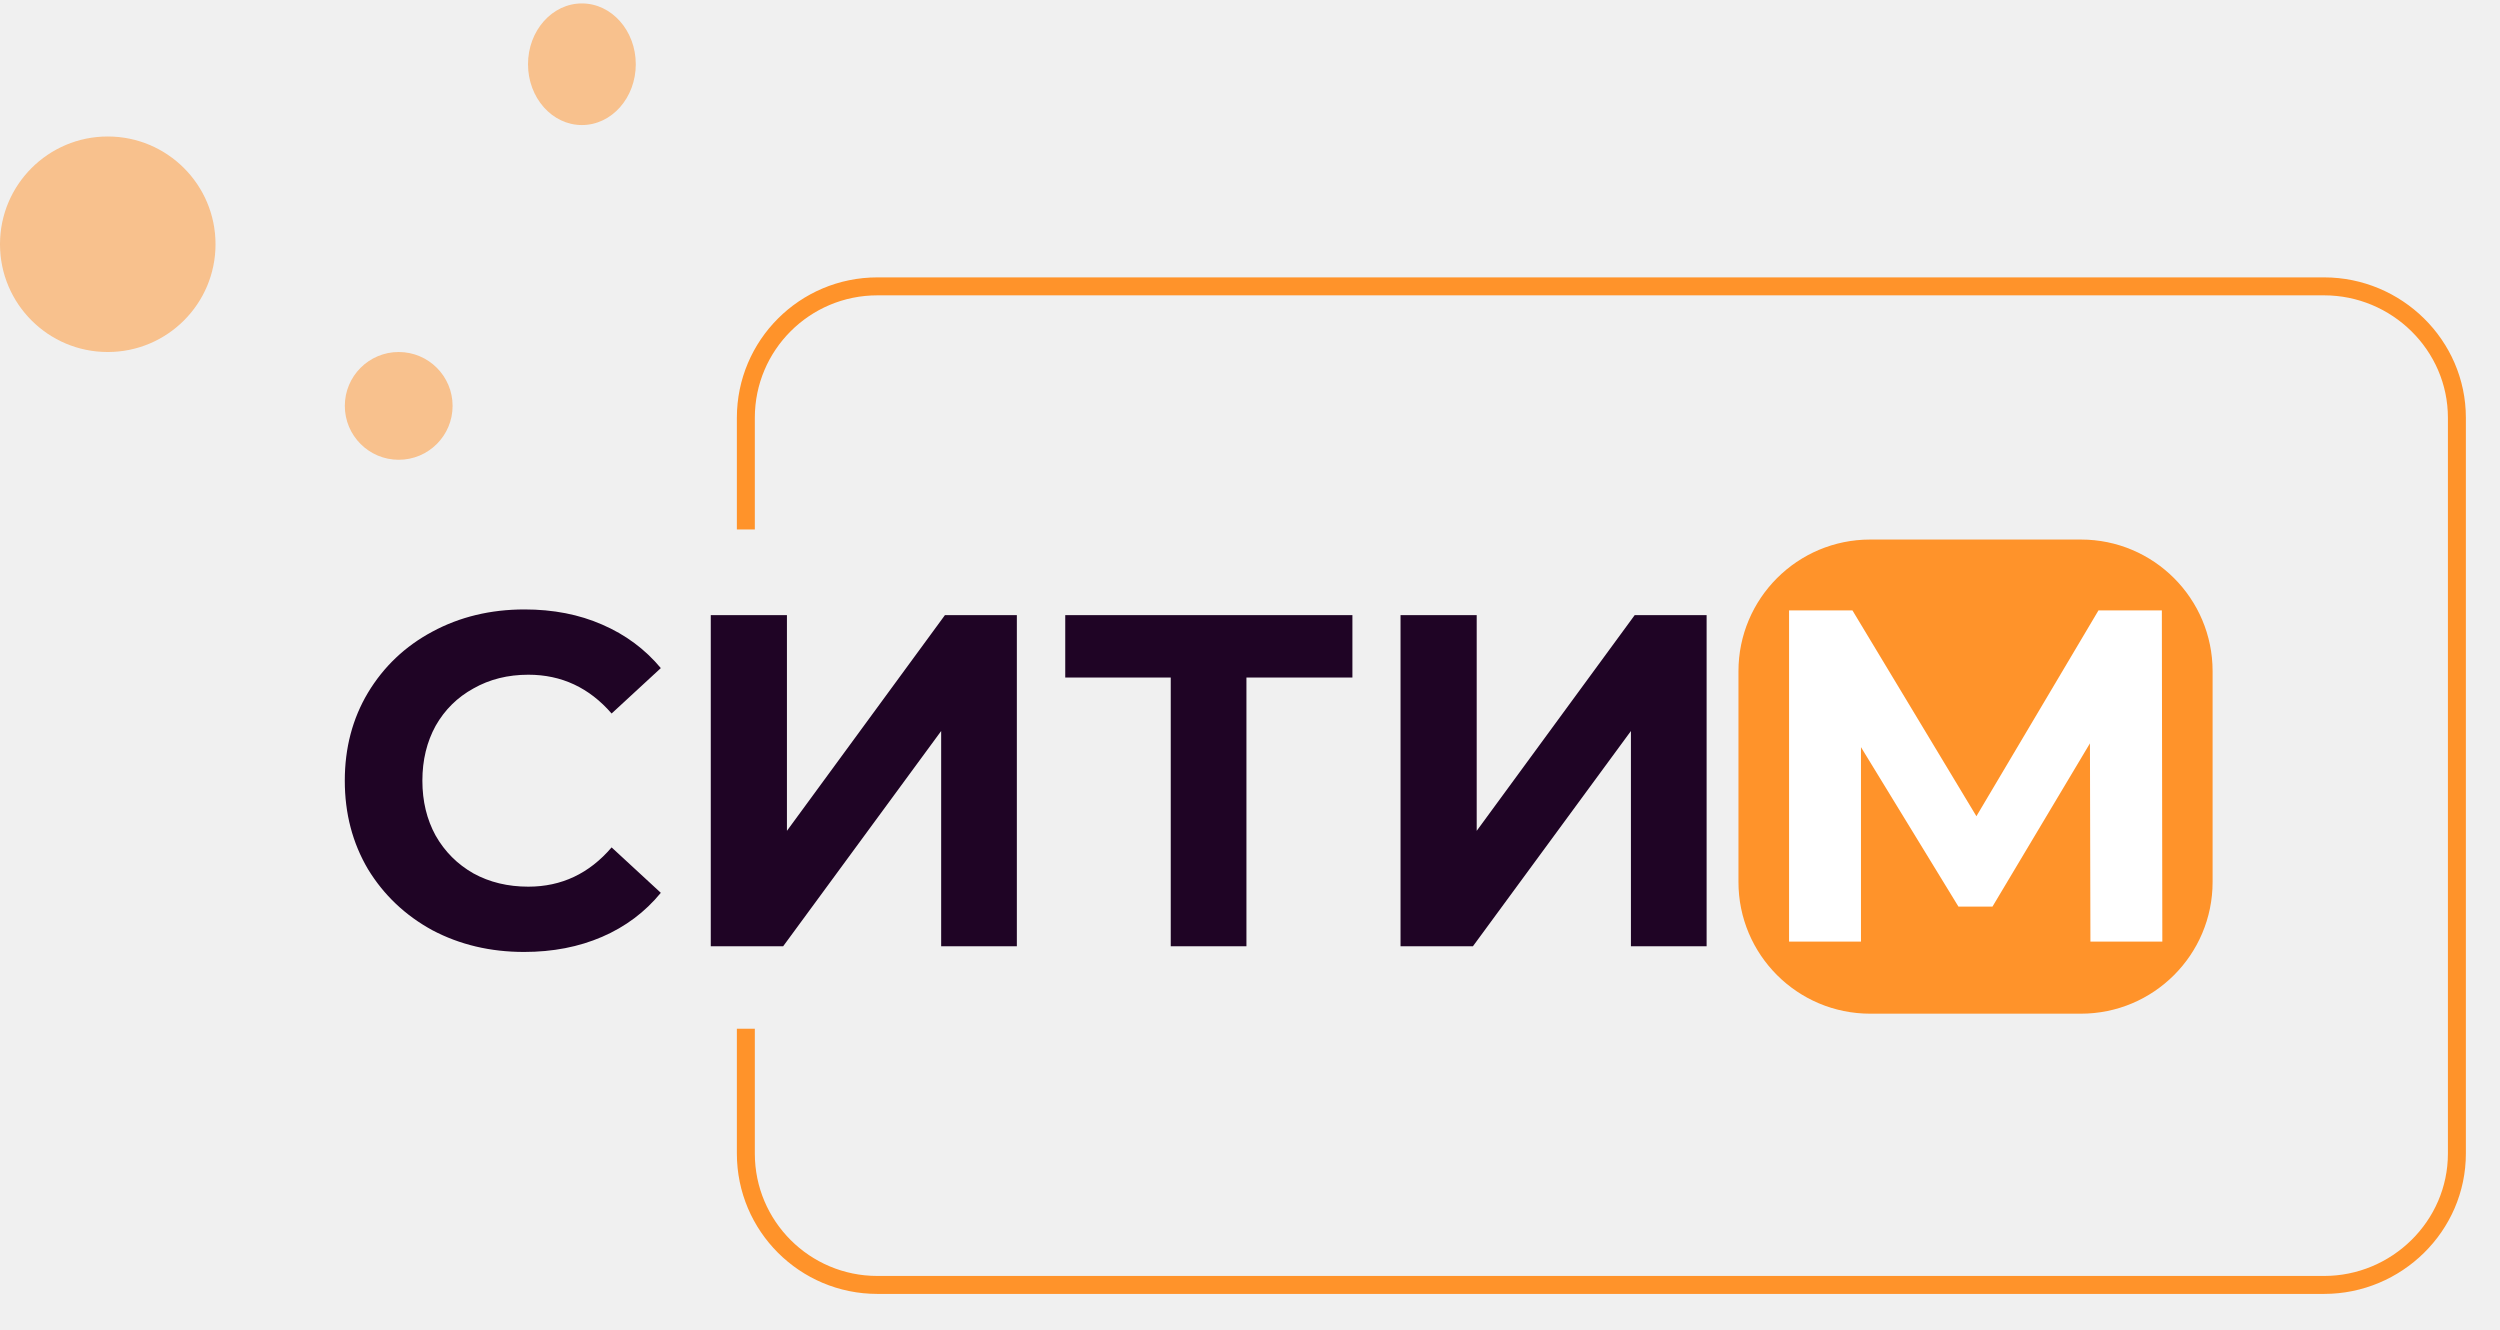
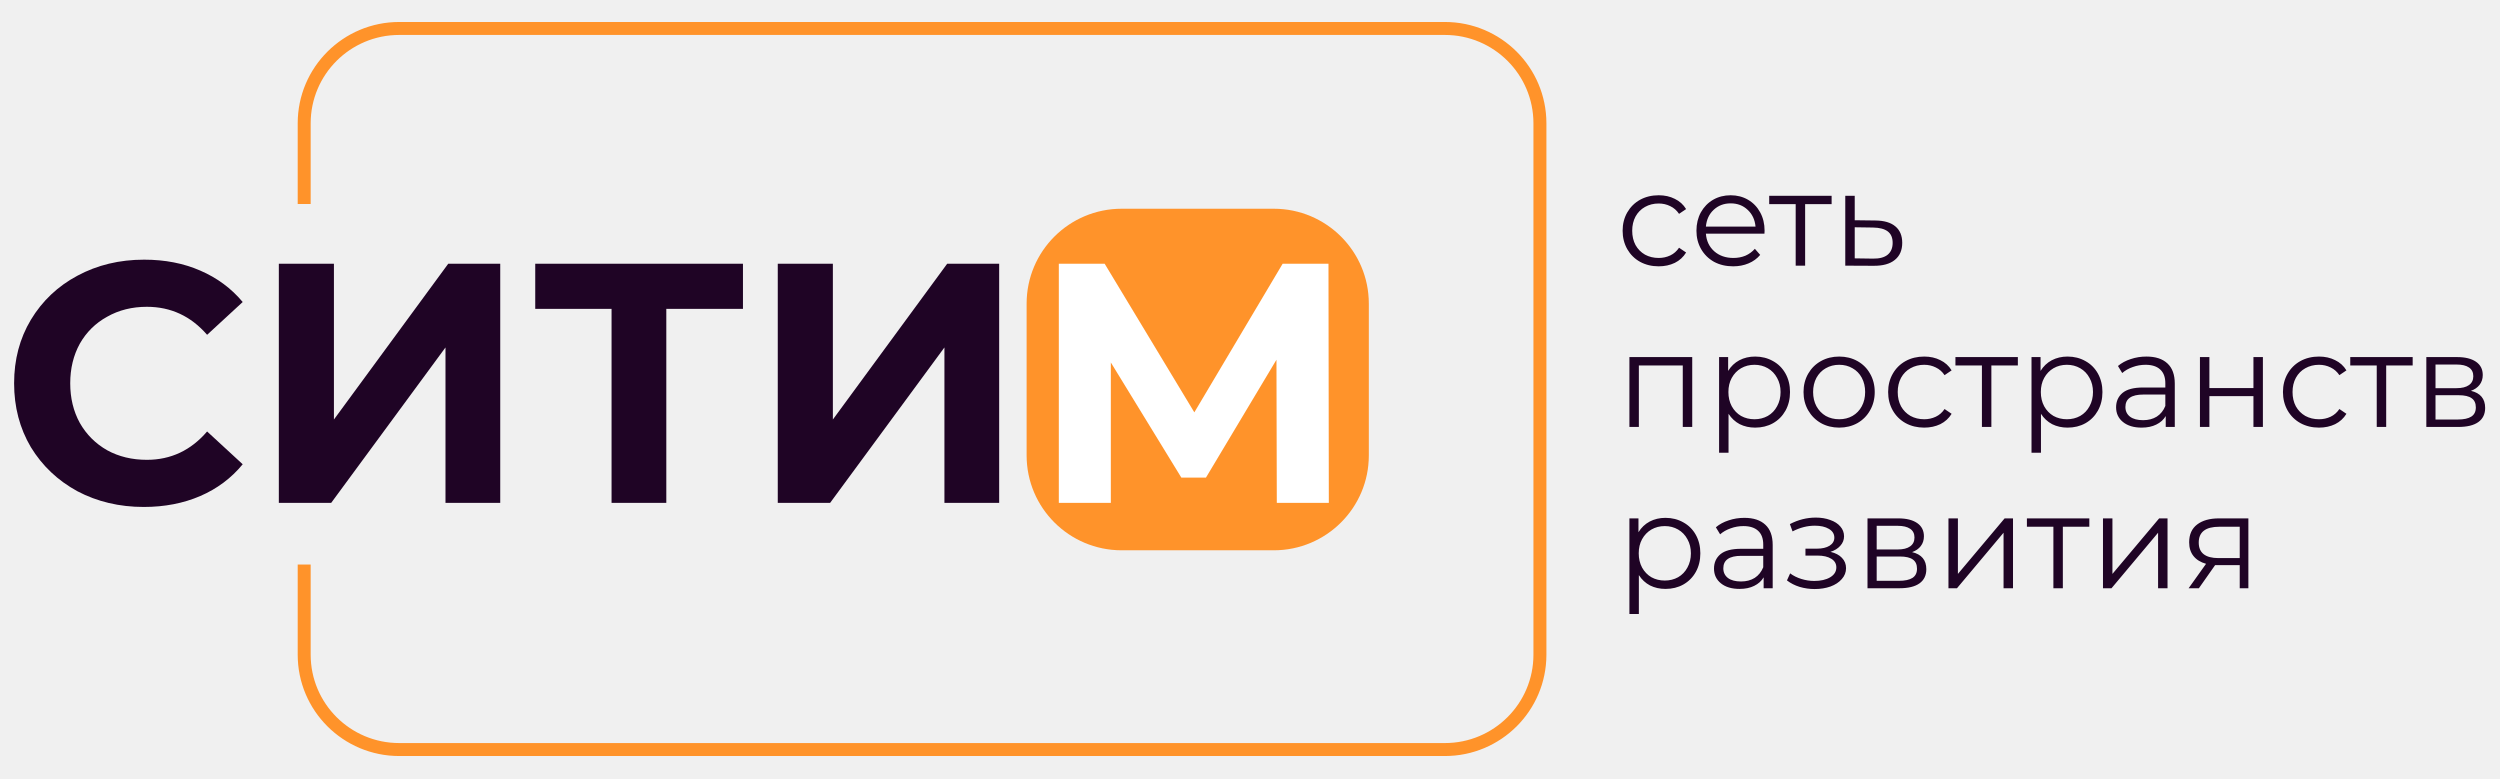
- <svg xmlns="http://www.w3.org/2000/svg" width="696" height="370" viewBox="0 0 696 370" fill="none">
-   <circle cx="30" cy="68" r="30" fill="#FF932A" fill-opacity="0.5" />
-   <path d="M579.321 150.209H520.655C500.404 150.209 483.988 166.625 483.988 186.876V245.543C483.988 265.793 500.404 282.209 520.655 282.209H579.321C599.572 282.209 615.988 265.793 615.988 245.543V186.876C615.988 166.625 599.572 150.209 579.321 150.209Z" fill="#FF932A" />
-   <path d="M207.643 147.395V116.303C207.643 96.101 224.037 79.724 244.258 79.724H647.028C667.25 79.724 683.999 96.101 683.999 116.303V321.145C683.999 341.347 667.25 357.724 647.028 357.724H244.258C224.037 357.724 207.643 341.347 207.643 321.145V286.395" stroke="#FF932A" stroke-width="5" />
-   <path d="M145.908 265.023C136.513 265.023 127.995 263.004 120.356 258.965C112.805 254.838 106.834 249.175 102.444 241.975C98.142 234.687 95.99 226.477 95.99 217.345C95.99 208.214 98.142 200.048 102.444 192.848C106.834 185.56 112.805 179.897 120.356 175.858C127.995 171.731 136.556 169.667 146.039 169.667C154.03 169.667 161.23 171.072 167.639 173.882C174.137 176.692 179.581 180.731 183.971 185.999L170.273 198.643C164.039 191.443 156.313 187.843 147.093 187.843C141.386 187.843 136.293 189.116 131.815 191.662C127.337 194.121 123.825 197.589 121.278 202.067C118.82 206.545 117.59 211.638 117.59 217.345C117.59 223.053 118.82 228.145 121.278 232.623C123.825 237.102 127.337 240.614 131.815 243.16C136.293 245.619 141.386 246.848 147.093 246.848C156.313 246.848 164.039 243.204 170.273 235.916L183.971 248.56C179.581 253.916 174.137 257.999 167.639 260.809C161.142 263.619 153.898 265.023 145.908 265.023ZM197.878 171.248H219.082V231.306L263.073 171.248H283.092V263.443H262.019V203.516L218.029 263.443H197.878V171.248ZM376.511 188.633H347.008V263.443H325.935V188.633H296.564V171.248H376.511V188.633ZM389.908 171.248H411.113V231.306L455.103 171.248H475.121V263.443H454.049V203.516L410.059 263.443H389.908V171.248Z" fill="#1F0425" />
-   <path d="M581.973 262.136L581.841 206.95L554.709 252.389H545.226L518.094 208.004V262.136H498.075V169.941H515.724L550.231 227.233L584.212 169.941H601.86L601.992 262.136H581.973Z" fill="white" />
-   <circle cx="111" cy="113" r="15" fill="#FF932A" fill-opacity="0.5" />
-   <ellipse cx="162" cy="17.885" rx="15" ry="16.928" fill="#FF932A" fill-opacity="0.5" />
+ <svg xmlns="http://www.w3.org/2000/svg" width="964" height="300" viewBox="0 0 964 300" fill="none">
+   <path d="M491.163 80.488H432.517C412.274 80.488 395.863 96.868 395.863 117.073V175.61C395.863 195.815 412.274 212.195 432.517 212.195H491.163C511.407 212.195 527.817 195.815 527.817 175.61V117.073C527.817 96.868 511.407 80.488 491.163 80.488Z" fill="#FF932A" />
+   <path d="M117.293 78.659V47.561C117.293 27.355 133.703 10.976 153.947 10.976H557.141C577.385 10.976 593.795 27.355 593.795 47.561V252.439C593.795 272.644 577.385 289.024 557.141 289.024H153.947C133.703 289.024 117.293 272.644 117.293 252.439V217.683" stroke="#FF932A" stroke-width="5" />
+   <path d="M639.59 102.695C636.922 102.695 634.528 102.115 632.406 100.954C630.32 99.793 628.678 98.171 627.48 96.088C626.281 93.971 625.684 91.598 625.684 88.968C625.684 86.339 626.281 83.983 627.48 81.9C628.678 79.817 630.32 78.195 632.406 77.034C634.528 75.873 636.922 75.293 639.59 75.293C641.918 75.293 643.985 75.754 645.799 76.676C647.647 77.564 649.102 78.878 650.161 80.62L647.441 82.463C646.551 81.132 645.422 80.141 644.055 79.493C642.687 78.81 641.199 78.468 639.59 78.468C637.64 78.468 635.877 78.912 634.305 79.8C632.765 80.654 631.552 81.883 630.661 83.488C629.807 85.093 629.378 86.92 629.378 88.968C629.378 91.051 629.807 92.895 630.661 94.5C631.552 96.071 632.765 97.3 634.305 98.188C635.877 99.041 637.64 99.468 639.59 99.468C641.199 99.468 642.687 99.144 644.055 98.495C645.422 97.847 646.551 96.856 647.441 95.524L650.161 97.368C649.102 99.11 647.647 100.442 645.799 101.363C643.952 102.251 641.881 102.695 639.59 102.695ZM680.371 90.095H657.793C657.998 92.895 659.075 95.166 661.025 96.907C662.975 98.615 665.439 99.468 668.415 99.468C670.09 99.468 671.629 99.178 673.033 98.598C674.433 97.983 675.65 97.095 676.677 95.934L678.729 98.29C677.531 99.724 676.024 100.817 674.214 101.568C672.432 102.319 670.467 102.695 668.312 102.695C665.541 102.695 663.078 102.115 660.923 100.954C658.8 99.758 657.14 98.119 655.945 96.037C654.747 93.954 654.149 91.598 654.149 88.968C654.149 86.339 654.714 83.983 655.842 81.9C657.004 79.817 658.577 78.195 660.564 77.034C662.58 75.873 664.837 75.293 667.337 75.293C669.833 75.293 672.073 75.873 674.06 77.034C676.043 78.195 677.6 79.817 678.729 81.9C679.858 83.949 680.423 86.305 680.423 88.968L680.371 90.095ZM667.337 78.417C664.735 78.417 662.547 79.254 660.769 80.927C659.024 82.566 658.031 84.717 657.793 87.38H676.933C676.691 84.717 675.683 82.566 673.906 80.927C672.161 79.254 669.969 78.417 667.337 78.417ZM706.271 78.724H696.059V102.439H692.416V78.724H682.204V75.498H706.271V78.724ZM723.136 85.024C726.522 85.058 729.088 85.81 730.833 87.278C732.611 88.746 733.501 90.864 733.501 93.629C733.501 96.498 732.545 98.7 730.628 100.237C728.747 101.773 726.009 102.524 722.417 102.49L711.538 102.439V75.498H715.182V84.922L723.136 85.024ZM722.212 99.724C724.708 99.758 726.592 99.263 727.857 98.239C729.158 97.181 729.807 95.644 729.807 93.629C729.807 91.649 729.173 90.18 727.908 89.224C726.643 88.269 724.745 87.773 722.212 87.739L715.182 87.637V99.622L722.212 99.724ZM652.522 137.693V164.634H648.878V140.92H631.944V164.634H628.301V137.693H652.522ZM676.787 137.488C679.316 137.488 681.61 138.068 683.663 139.229C685.716 140.356 687.321 141.961 688.487 144.044C689.648 146.127 690.231 148.5 690.231 151.163C690.231 153.861 689.648 156.251 688.487 158.334C687.321 160.417 685.716 162.039 683.663 163.2C681.643 164.327 679.352 164.89 676.787 164.89C674.595 164.89 672.612 164.447 670.834 163.559C669.089 162.637 667.652 161.305 666.523 159.563V174.571H662.88V137.693H666.37V143.02C667.462 141.244 668.899 139.878 670.68 138.922C672.491 137.966 674.529 137.488 676.787 137.488ZM676.53 161.663C678.41 161.663 680.122 161.237 681.662 160.383C683.201 159.495 684.396 158.249 685.254 156.644C686.141 155.039 686.588 153.212 686.588 151.163C686.588 149.115 686.141 147.305 685.254 145.734C684.396 144.129 683.201 142.883 681.662 141.995C680.122 141.107 678.41 140.663 676.53 140.663C674.613 140.663 672.887 141.107 671.347 141.995C669.841 142.883 668.642 144.129 667.755 145.734C666.897 147.305 666.472 149.115 666.472 151.163C666.472 153.212 666.897 155.039 667.755 156.644C668.642 158.249 669.841 159.495 671.347 160.383C672.887 161.237 674.613 161.663 676.53 161.663ZM709.192 164.89C706.594 164.89 704.251 164.31 702.162 163.149C700.077 161.954 698.434 160.315 697.236 158.232C696.041 156.149 695.44 153.793 695.44 151.163C695.44 148.534 696.041 146.178 697.236 144.095C698.434 142.012 700.077 140.39 702.162 139.229C704.251 138.068 706.594 137.488 709.192 137.488C711.795 137.488 714.137 138.068 716.223 139.229C718.312 140.39 719.936 142.012 721.098 144.095C722.296 146.178 722.894 148.534 722.894 151.163C722.894 153.793 722.296 156.149 721.098 158.232C719.936 160.315 718.312 161.954 716.223 163.149C714.137 164.31 711.795 164.89 709.192 164.89ZM709.192 161.663C711.109 161.663 712.821 161.237 714.324 160.383C715.863 159.495 717.062 158.249 717.916 156.644C718.774 155.039 719.199 153.212 719.199 151.163C719.199 149.115 718.774 147.288 717.916 145.683C717.062 144.078 715.863 142.849 714.324 141.995C712.821 141.107 711.109 140.663 709.192 140.663C707.279 140.663 705.549 141.107 704.01 141.995C702.507 142.849 701.308 144.078 700.417 145.683C699.563 147.288 699.135 149.115 699.135 151.163C699.135 153.212 699.563 155.039 700.417 156.644C701.308 158.249 702.507 159.495 704.01 160.383C705.549 161.237 707.279 161.663 709.192 161.663ZM741.972 164.89C739.304 164.89 736.906 164.31 734.788 163.149C732.699 161.988 731.056 160.366 729.862 158.283C728.663 156.166 728.066 153.793 728.066 151.163C728.066 148.534 728.663 146.178 729.862 144.095C731.056 142.012 732.699 140.39 734.788 139.229C736.906 138.068 739.304 137.488 741.972 137.488C744.296 137.488 746.367 137.949 748.181 138.871C750.029 139.759 751.48 141.073 752.543 142.815L749.823 144.659C748.933 143.327 747.804 142.337 746.437 141.688C745.066 141.005 743.577 140.663 741.972 140.663C740.022 140.663 738.259 141.107 736.687 141.995C735.147 142.849 733.93 144.078 733.043 145.683C732.185 147.288 731.76 149.115 731.76 151.163C731.76 153.246 732.185 155.09 733.043 156.695C733.93 158.266 735.147 159.495 736.687 160.383C738.259 161.237 740.022 161.663 741.972 161.663C743.577 161.663 745.066 161.339 746.437 160.69C747.804 160.042 748.933 159.051 749.823 157.72L752.543 159.563C751.48 161.305 750.029 162.637 748.181 163.559C746.334 164.447 744.263 164.89 741.972 164.89ZM778.084 140.92H767.872V164.634H764.228V140.92H754.017V137.693H778.084V140.92ZM797.257 137.488C799.786 137.488 802.081 138.068 804.134 139.229C806.186 140.356 807.792 141.961 808.957 144.044C810.119 146.127 810.702 148.5 810.702 151.163C810.702 153.861 810.119 156.251 808.957 158.334C807.792 160.417 806.186 162.039 804.134 163.2C802.114 164.327 799.823 164.89 797.257 164.89C795.065 164.89 793.082 164.447 791.305 163.559C789.56 162.637 788.123 161.305 786.994 159.563V174.571H783.351V137.693H786.84V143.02C787.933 141.244 789.369 139.878 791.151 138.922C792.961 137.966 794.999 137.488 797.257 137.488ZM797.001 161.663C798.881 161.663 800.593 161.237 802.132 160.383C803.672 159.495 804.867 158.249 805.724 156.644C806.611 155.039 807.059 153.212 807.059 151.163C807.059 149.115 806.611 147.305 805.724 145.734C804.867 144.129 803.672 142.883 802.132 141.995C800.593 141.107 798.881 140.663 797.001 140.663C795.084 140.663 793.357 141.107 791.818 141.995C790.311 142.883 789.113 144.129 788.226 145.734C787.368 147.305 786.943 149.115 786.943 151.163C786.943 153.212 787.368 155.039 788.226 156.644C789.113 158.249 790.311 159.495 791.818 160.383C793.357 161.237 795.084 161.663 797.001 161.663ZM827.665 137.488C831.192 137.488 833.893 138.376 835.773 140.151C837.657 141.893 838.596 144.488 838.596 147.937V164.634H835.106V160.434C834.285 161.834 833.072 162.927 831.463 163.712C829.89 164.498 828.01 164.89 825.818 164.89C822.809 164.89 820.415 164.173 818.634 162.739C816.856 161.305 815.965 159.41 815.965 157.054C815.965 154.766 816.787 152.922 818.429 151.522C820.107 150.122 822.757 149.422 826.383 149.422H834.952V147.783C834.952 145.461 834.303 143.703 833.002 142.507C831.705 141.278 829.806 140.663 827.306 140.663C825.598 140.663 823.956 140.954 822.38 141.534C820.807 142.08 819.455 142.849 818.326 143.839L816.684 141.124C818.055 139.964 819.697 139.076 821.61 138.461C823.527 137.812 825.547 137.488 827.665 137.488ZM826.383 162.022C828.435 162.022 830.198 161.561 831.668 160.639C833.142 159.683 834.234 158.317 834.952 156.541V152.137H826.485C821.867 152.137 819.558 153.742 819.558 156.951C819.558 158.522 820.159 159.768 821.354 160.69C822.552 161.578 824.227 162.022 826.383 162.022ZM848.298 137.693H851.941V149.627H868.927V137.693H872.57V164.634H868.927V152.751H851.941V164.634H848.298V137.693ZM894.214 164.89C891.546 164.89 889.149 164.31 887.03 163.149C884.941 161.988 883.299 160.366 882.104 158.283C880.905 156.166 880.308 153.793 880.308 151.163C880.308 148.534 880.905 146.178 882.104 144.095C883.299 142.012 884.941 140.39 887.03 139.229C889.149 138.068 891.546 137.488 894.214 137.488C896.538 137.488 898.609 137.949 900.424 138.871C902.271 139.759 903.722 141.073 904.785 142.815L902.066 144.659C901.175 143.327 900.046 142.337 898.679 141.688C897.308 141.005 895.82 140.663 894.214 140.663C892.264 140.663 890.501 141.107 888.929 141.995C887.389 142.849 886.173 144.078 885.285 145.683C884.428 147.288 884.003 149.115 884.003 151.163C884.003 153.246 884.428 155.09 885.285 156.695C886.173 158.266 887.389 159.495 888.929 160.383C890.501 161.237 892.264 161.663 894.214 161.663C895.82 161.663 897.308 161.339 898.679 160.69C900.046 160.042 901.175 159.051 902.066 157.72L904.785 159.563C903.722 161.305 902.271 162.637 900.424 163.559C898.576 164.447 896.505 164.89 894.214 164.89ZM930.326 140.92H920.114V164.634H916.471V140.92H906.259V137.693H930.326V140.92ZM952.784 150.702C956.446 151.556 958.275 153.758 958.275 157.31C958.275 159.666 957.402 161.476 955.658 162.739C953.913 164.002 951.314 164.634 947.858 164.634H935.593V137.693H947.498C950.577 137.693 952.989 138.29 954.734 139.485C956.479 140.681 957.351 142.388 957.351 144.607C957.351 146.076 956.94 147.339 956.119 148.398C955.331 149.422 954.221 150.19 952.784 150.702ZM939.134 149.678H947.242C949.327 149.678 950.918 149.286 952.014 148.5C953.143 147.715 953.707 146.571 953.707 145.068C953.707 143.566 953.143 142.439 952.014 141.688C950.918 140.937 949.327 140.561 947.242 140.561H939.134V149.678ZM947.704 161.766C950.031 161.766 951.776 161.39 952.938 160.639C954.1 159.888 954.683 158.71 954.683 157.105C954.683 155.5 954.151 154.322 953.092 153.571C952.032 152.785 950.354 152.393 948.063 152.393H939.134V161.766H947.704ZM642.207 199.683C644.74 199.683 647.031 200.264 649.084 201.424C651.136 202.551 652.745 204.156 653.907 206.239C655.069 208.322 655.652 210.695 655.652 213.359C655.652 216.056 655.069 218.446 653.907 220.529C652.745 222.612 651.136 224.234 649.084 225.395C647.064 226.522 644.773 227.085 642.207 227.085C640.019 227.085 638.032 226.642 636.255 225.754C634.51 224.832 633.073 223.5 631.944 221.759V236.766H628.301V199.888H631.79V205.215C632.886 203.439 634.323 202.073 636.101 201.117C637.915 200.161 639.949 199.683 642.207 199.683ZM641.951 223.859C643.831 223.859 645.543 223.432 647.082 222.578C648.622 221.69 649.82 220.444 650.674 218.839C651.565 217.234 652.009 215.407 652.009 213.359C652.009 211.31 651.565 209.5 650.674 207.929C649.82 206.324 648.622 205.078 647.082 204.19C645.543 203.302 643.831 202.859 641.951 202.859C640.034 202.859 638.307 203.302 636.768 204.19C635.261 205.078 634.066 206.324 633.176 207.929C632.322 209.5 631.893 211.31 631.893 213.359C631.893 215.407 632.322 217.234 633.176 218.839C634.066 220.444 635.261 221.69 636.768 222.578C638.307 223.432 640.034 223.859 641.951 223.859ZM672.619 199.683C676.142 199.683 678.843 200.571 680.727 202.346C682.607 204.088 683.549 206.683 683.549 210.132V226.829H680.06V222.629C679.239 224.029 678.022 225.122 676.416 225.907C674.84 226.693 672.96 227.085 670.772 227.085C667.759 227.085 665.365 226.368 663.588 224.934C661.806 223.5 660.919 221.605 660.919 219.249C660.919 216.961 661.74 215.117 663.382 213.717C665.057 212.317 667.707 211.617 671.336 211.617H679.906V209.978C679.906 207.656 679.253 205.898 677.956 204.702C676.655 203.473 674.756 202.859 672.26 202.859C670.548 202.859 668.906 203.149 667.334 203.729C665.757 204.276 664.409 205.044 663.28 206.034L661.638 203.32C663.005 202.159 664.647 201.271 666.564 200.656C668.477 200.007 670.497 199.683 672.619 199.683ZM671.336 224.217C673.389 224.217 675.148 223.756 676.622 222.834C678.091 221.878 679.187 220.512 679.906 218.737V214.332H671.439C666.82 214.332 664.511 215.937 664.511 219.146C664.511 220.717 665.109 221.963 666.307 222.885C667.502 223.773 669.181 224.217 671.336 224.217ZM705.831 212.795C707.748 213.239 709.218 214.007 710.244 215.1C711.307 216.193 711.835 217.525 711.835 219.095C711.835 220.666 711.289 222.066 710.193 223.295C709.134 224.524 707.679 225.48 705.831 226.163C703.984 226.812 701.95 227.137 699.725 227.137C697.775 227.137 695.861 226.863 693.977 226.317C692.097 225.736 690.455 224.9 689.051 223.807L690.283 221.093C691.514 222.015 692.951 222.732 694.593 223.244C696.235 223.756 697.896 224.012 699.571 224.012C702.071 224.012 704.105 223.551 705.677 222.629C707.286 221.673 708.089 220.393 708.089 218.788C708.089 217.354 707.44 216.244 706.139 215.459C704.842 214.639 703.06 214.229 700.802 214.229H696.184V211.566H700.597C702.617 211.566 704.24 211.19 705.472 210.439C706.704 209.654 707.319 208.612 707.319 207.315C707.319 205.881 706.619 204.754 705.215 203.934C703.848 203.115 702.052 202.705 699.827 202.705C696.921 202.705 694.047 203.439 691.206 204.907L690.18 202.09C693.398 200.417 696.734 199.581 700.187 199.581C702.239 199.581 704.086 199.888 705.729 200.502C707.407 201.083 708.705 201.919 709.629 203.012C710.589 204.105 711.065 205.368 711.065 206.802C711.065 208.168 710.589 209.381 709.629 210.439C708.705 211.497 707.44 212.283 705.831 212.795ZM737.299 212.898C740.96 213.751 742.789 215.954 742.789 219.505C742.789 221.861 741.917 223.671 740.172 224.934C738.428 226.197 735.829 226.829 732.372 226.829H720.108V199.888H732.013C735.092 199.888 737.504 200.485 739.249 201.681C740.993 202.876 741.866 204.583 741.866 206.802C741.866 208.271 741.455 209.534 740.634 210.593C739.846 211.617 738.736 212.385 737.299 212.898ZM723.649 211.873H731.757C733.842 211.873 735.433 211.481 736.529 210.695C737.658 209.91 738.222 208.766 738.222 207.263C738.222 205.761 737.658 204.634 736.529 203.883C735.433 203.132 733.842 202.756 731.757 202.756H723.649V211.873ZM732.218 223.961C734.546 223.961 736.291 223.585 737.453 222.834C738.615 222.083 739.197 220.905 739.197 219.3C739.197 217.695 738.666 216.517 737.607 215.766C736.547 214.98 734.869 214.588 732.578 214.588H723.649V223.961H732.218ZM751.326 199.888H754.97V221.298L772.981 199.888H776.214V226.829H772.571V205.42L754.61 226.829H751.326V199.888ZM805.644 203.115H795.432V226.829H791.788V203.115H781.577V199.888H805.644V203.115ZM810.911 199.888H814.554V221.298L832.566 199.888H835.799V226.829H832.156V205.42L814.195 226.829H810.911V199.888ZM866.973 199.888V226.829H863.638V217.917H855.171H854.144L847.884 226.829H843.932L850.655 217.405C848.569 216.824 846.96 215.834 845.831 214.434C844.702 213.034 844.138 211.259 844.138 209.107C844.138 206.103 845.164 203.815 847.217 202.244C849.269 200.673 852.073 199.888 855.632 199.888H866.973ZM847.832 209.21C847.832 213.205 850.38 215.202 855.479 215.202H863.638V203.115H855.735C850.468 203.115 847.832 205.146 847.832 209.21Z" fill="#1F0425" />
+   <path d="M55.45 195.483C46.038 195.483 37.505 193.463 29.851 189.424C22.286 185.298 16.304 179.634 11.905 172.434C7.595 165.146 5.44 156.937 5.44 147.805C5.44 138.673 7.595 130.507 11.905 123.307C16.304 116.02 22.286 110.356 29.851 106.317C37.505 102.19 46.082 100.127 55.582 100.127C63.588 100.127 70.801 101.532 77.223 104.341C83.733 107.151 89.187 111.19 93.585 116.459L79.862 129.102C73.616 121.902 65.875 118.302 56.638 118.302C50.92 118.302 45.818 119.576 41.331 122.122C36.845 124.58 33.326 128.049 30.775 132.527C28.312 137.005 27.08 142.098 27.08 147.805C27.08 153.512 28.312 158.605 30.775 163.083C33.326 167.561 36.845 171.073 41.331 173.62C45.818 176.078 50.92 177.307 56.638 177.307C65.875 177.307 73.616 173.663 79.862 166.376L93.585 179.02C89.187 184.376 83.733 188.459 77.223 191.268C70.713 194.078 63.456 195.483 55.45 195.483ZM107.518 101.707H128.762V161.766L172.835 101.707H192.892V193.902H171.78V133.976L127.707 193.902H107.518V101.707ZM286.486 119.093H256.928V193.902H235.816V119.093H206.39V101.707H286.486V119.093ZM299.908 101.707H321.153V161.766L365.226 101.707H385.281V193.902H364.17V133.976L320.097 193.902H299.908V101.707Z" fill="#1F0425" />
+   <path d="M492.336 193.902L492.204 138.717L465.022 184.156H455.521L428.339 139.771V193.902H408.281V101.707H425.963L460.535 159L494.58 101.707H512.262L512.394 193.902H492.336Z" fill="white" />
</svg>
